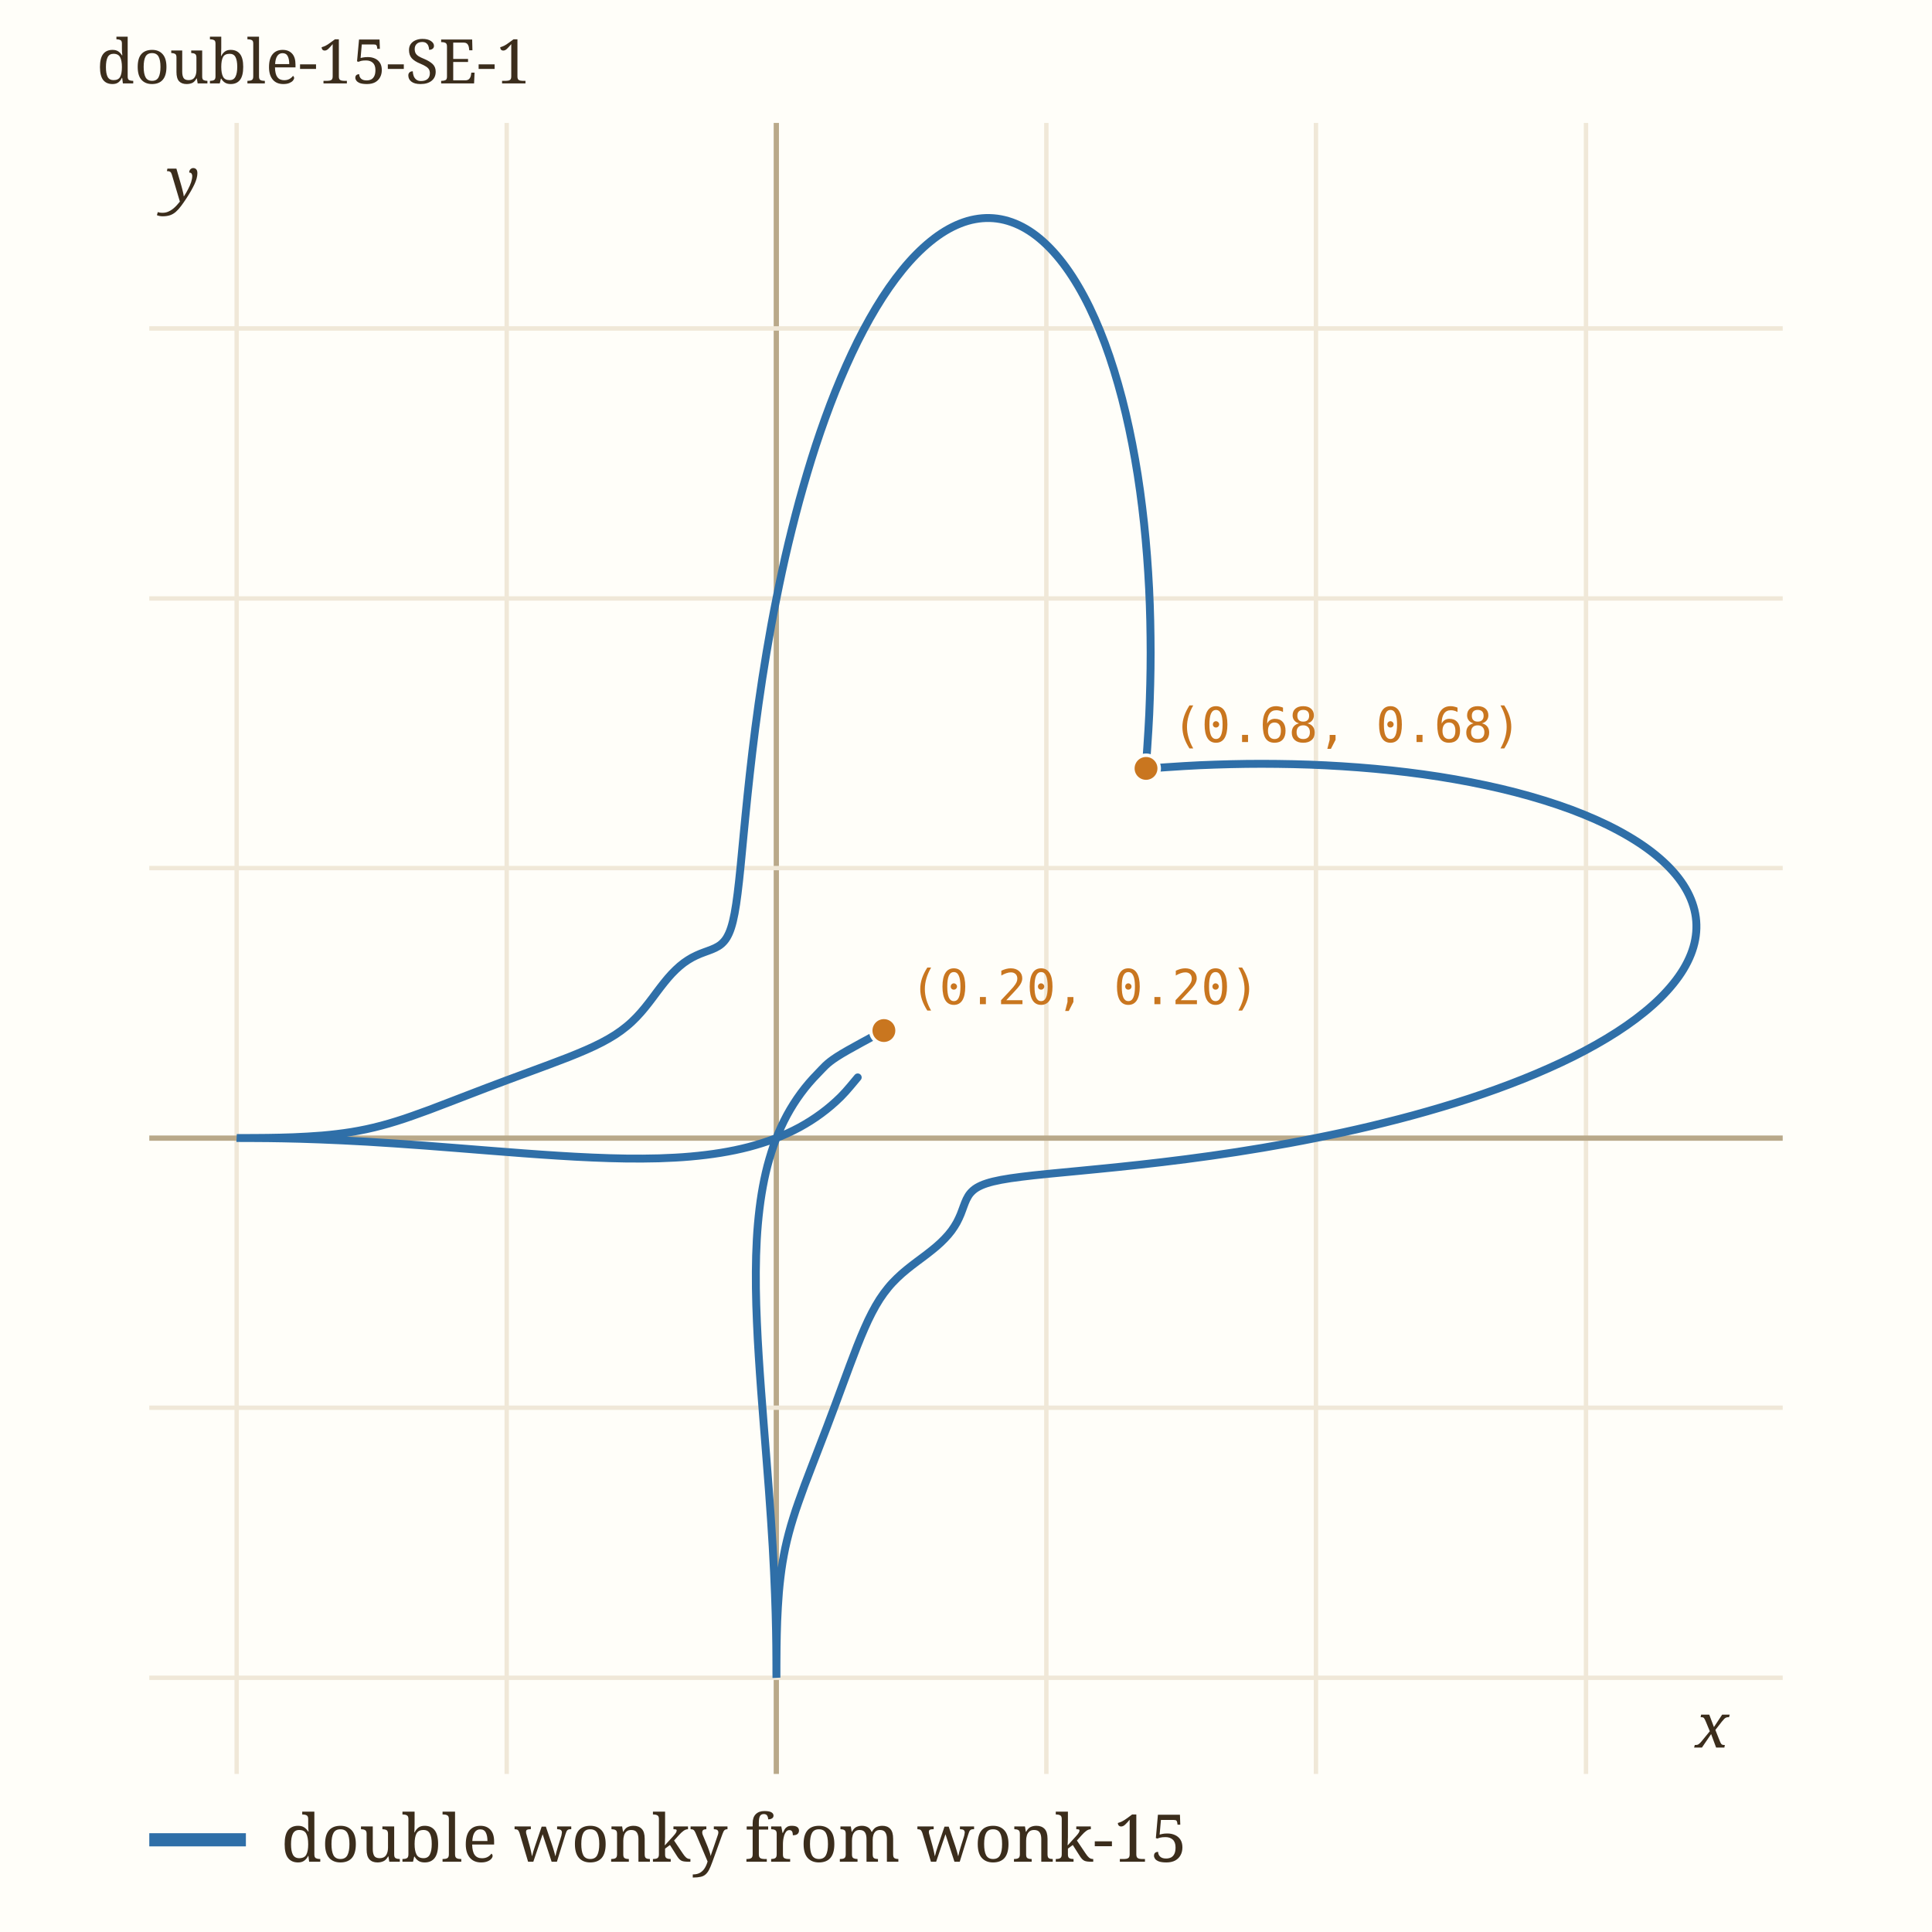
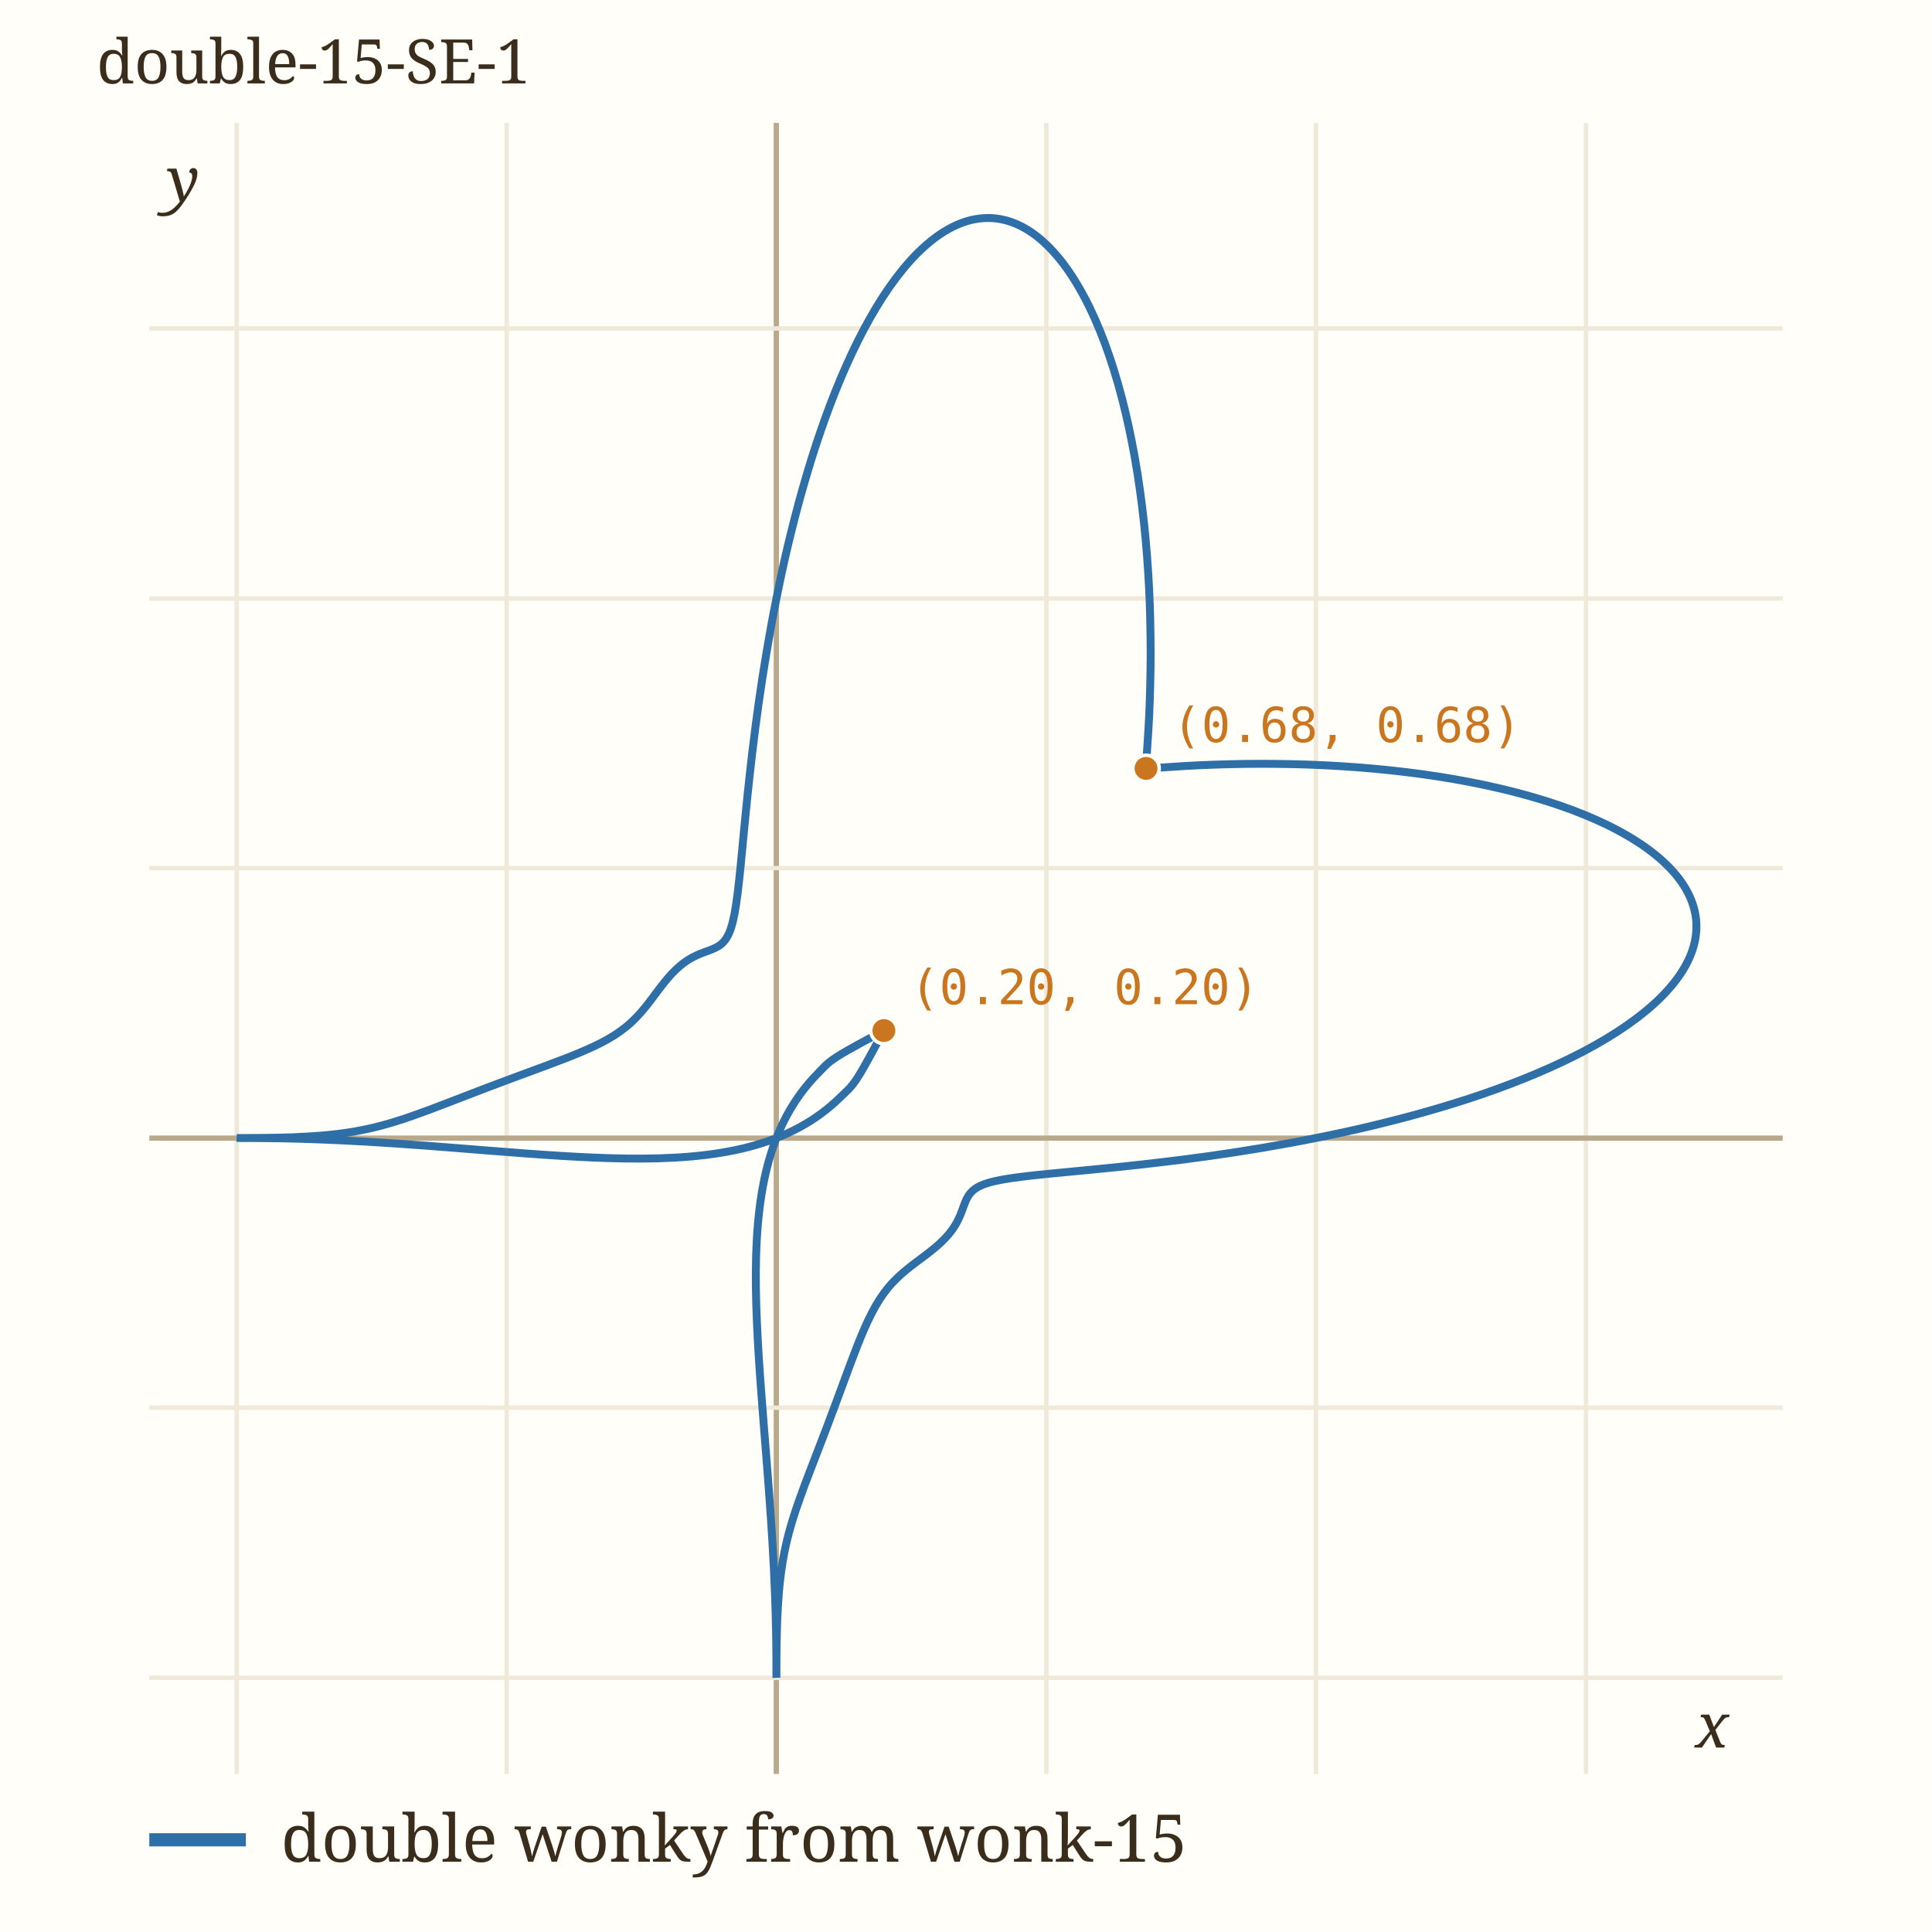
<svg xmlns="http://www.w3.org/2000/svg" viewBox="0 0 440 440" width="440" height="440" role="img" aria-label="double-15-SE-1" data-panel="double-15-SE-1">
  <rect x="0" y="0" width="440" height="440" fill="#fffef9" />
  <clipPath id="clip-double-15-SE-1">
    <rect x="34" y="28" width="372" height="376" />
  </clipPath>
  <g clip-path="url(#clip-double-15-SE-1)">
    <line x1="53.9" x2="53.9" y1="28" y2="404" stroke="#f0e8d8" stroke-width="1" />
    <text x="53.9" y="418.0" font-family="ui-monospace, Menlo, monospace" font-size="11" fill="#9c8a6a" text-anchor="middle">-1</text>
    <line x1="115.4" x2="115.4" y1="28" y2="404" stroke="#f0e8d8" stroke-width="1" />
    <text x="115.4" y="418.0" font-family="ui-monospace, Menlo, monospace" font-size="11" fill="#9c8a6a" text-anchor="middle">-0.5</text>
    <line x1="176.8" x2="176.8" y1="28" y2="404" stroke="#b9a98a" stroke-width="1.2" />
    <line x1="238.3" x2="238.3" y1="28" y2="404" stroke="#f0e8d8" stroke-width="1" />
    <text x="238.3" y="418.0" font-family="ui-monospace, Menlo, monospace" font-size="11" fill="#9c8a6a" text-anchor="middle">0.5</text>
    <line x1="299.7" x2="299.7" y1="28" y2="404" stroke="#f0e8d8" stroke-width="1" />
    <text x="299.7" y="418.0" font-family="ui-monospace, Menlo, monospace" font-size="11" fill="#9c8a6a" text-anchor="middle">1</text>
    <line x1="361.2" x2="361.2" y1="28" y2="404" stroke="#f0e8d8" stroke-width="1" />
    <text x="361.2" y="418.0" font-family="ui-monospace, Menlo, monospace" font-size="11" fill="#9c8a6a" text-anchor="middle">1.5</text>
    <line x1="34" x2="406" y1="382.1" y2="382.1" stroke="#f0e8d8" stroke-width="1" />
    <text x="28.0" y="386.1" font-family="ui-monospace, Menlo, monospace" font-size="11" fill="#9c8a6a" text-anchor="end">-1</text>
    <line x1="34" x2="406" y1="320.6" y2="320.6" stroke="#f0e8d8" stroke-width="1" />
    <text x="28.0" y="324.6" font-family="ui-monospace, Menlo, monospace" font-size="11" fill="#9c8a6a" text-anchor="end">-0.5</text>
    <line x1="34" x2="406" y1="259.2" y2="259.2" stroke="#b9a98a" stroke-width="1.2" />
    <line x1="34" x2="406" y1="197.7" y2="197.7" stroke="#f0e8d8" stroke-width="1" />
    <text x="28.0" y="201.7" font-family="ui-monospace, Menlo, monospace" font-size="11" fill="#9c8a6a" text-anchor="end">0.5</text>
    <line x1="34" x2="406" y1="136.3" y2="136.3" stroke="#f0e8d8" stroke-width="1" />
    <text x="28.0" y="140.3" font-family="ui-monospace, Menlo, monospace" font-size="11" fill="#9c8a6a" text-anchor="end">1</text>
    <line x1="34" x2="406" y1="74.8" y2="74.8" stroke="#f0e8d8" stroke-width="1" />
    <text x="28.0" y="78.8" font-family="ui-monospace, Menlo, monospace" font-size="11" fill="#9c8a6a" text-anchor="end">1.5</text>
-     <path d="M201.30,234.70 C199.52,235.70 193.14,239.02 190.63,240.66 C188.11,242.29 187.57,243.14 186.20,244.53 C184.83,245.92 183.55,247.41 182.39,248.99 C181.23,250.56 180.17,252.24 179.22,253.99 C178.28,255.74 177.44,257.58 176.70,259.49 C175.96,261.41 175.34,263.41 174.79,265.47 C174.25,267.54 173.81,269.69 173.45,271.90 C173.09,274.11 172.82,276.39 172.61,278.73 C172.40,281.07 172.28,283.47 172.20,285.92 C172.13,288.36 172.12,290.86 172.15,293.39 C172.18,295.92 172.27,298.50 172.38,301.08 C172.48,303.67 172.64,306.29 172.80,308.90 C172.96,311.51 173.15,314.14 173.34,316.73 C173.53,319.33 173.74,321.93 173.94,324.48 C174.14,327.02 174.35,329.55 174.54,332.01 C174.73,334.47 174.92,336.89 175.10,339.23 C175.27,341.56 175.43,343.84 175.58,346.02 C175.73,348.20 175.86,350.31 175.98,352.31 C176.09,354.32 176.19,356.23 176.28,358.04 C176.37,359.85 176.44,361.55 176.50,363.15 C176.56,364.76 176.61,366.25 176.65,367.64 C176.69,369.03 176.72,370.32 176.74,371.50 C176.76,372.69 176.78,373.76 176.79,374.74 C176.80,375.72 176.81,376.60 176.81,377.38 C176.82,378.16 176.82,378.85 176.82,379.43 C176.82,380.02 176.82,380.50 176.82,380.90 C176.83,381.29 176.82,381.58 176.83,381.78 C176.83,381.97 176.83,382.07 176.83,382.07 C176.83,382.07 176.82,381.97 176.83,381.78 C176.83,381.58 176.82,381.29 176.83,380.90 C176.83,380.51 176.83,380.03 176.83,379.46 C176.83,378.89 176.83,378.23 176.84,377.50 C176.84,376.77 176.85,375.95 176.86,375.08 C176.87,374.22 176.89,373.27 176.91,372.29 C176.94,371.32 176.96,370.28 177.00,369.22 C177.04,368.17 177.09,367.07 177.16,365.97 C177.22,364.87 177.30,363.74 177.39,362.62 C177.49,361.50 177.60,360.37 177.74,359.25 C177.87,358.13 178.03,357.00 178.21,355.88 C178.40,354.77 178.60,353.65 178.84,352.53 C179.08,351.41 179.35,350.30 179.65,349.16 C179.95,348.03 180.28,346.89 180.65,345.71 C181.01,344.54 181.41,343.35 181.85,342.11 C182.28,340.87 182.74,339.60 183.23,338.28 C183.72,336.97 184.25,335.60 184.79,334.19 C185.33,332.78 185.90,331.32 186.47,329.82 C187.05,328.33 187.64,326.77 188.24,325.21 C188.83,323.65 189.43,322.04 190.03,320.45 C190.62,318.86 191.22,317.24 191.80,315.66 C192.39,314.09 192.96,312.50 193.53,310.99 C194.10,309.48 194.66,307.98 195.21,306.58 C195.77,305.17 196.32,303.82 196.88,302.55 C197.43,301.28 197.99,300.09 198.57,298.98 C199.14,297.88 199.73,296.85 200.34,295.90 C200.95,294.96 201.59,294.09 202.25,293.29 C202.91,292.48 203.60,291.75 204.32,291.06 C205.03,290.36 205.78,289.73 206.53,289.11 C207.28,288.49 208.06,287.91 208.82,287.33 C209.59,286.75 210.37,286.19 211.10,285.62 C211.84,285.04 212.58,284.47 213.25,283.89 C213.93,283.30 214.58,282.71 215.15,282.10 C215.73,281.50 216.26,280.88 216.72,280.26 C217.18,279.64 217.57,279.00 217.92,278.38 C218.26,277.76 218.53,277.13 218.79,276.52 C219.04,275.92 219.23,275.32 219.45,274.75 C219.67,274.19 219.85,273.64 220.11,273.13 C220.37,272.63 220.62,272.15 221.01,271.71 C221.40,271.27 221.83,270.87 222.44,270.50 C223.05,270.14 223.75,269.81 224.68,269.51 C225.60,269.21 226.67,268.95 227.99,268.70 C229.31,268.45 230.81,268.23 232.57,268.01 C234.33,267.78 236.32,267.58 238.55,267.35 C240.78,267.12 243.26,266.90 245.96,266.64 C248.66,266.37 251.61,266.10 254.74,265.77 C257.88,265.44 261.25,265.08 264.75,264.66 C268.26,264.24 271.98,263.77 275.78,263.23 C279.57,262.69 283.55,262.09 287.54,261.41 C291.53,260.74 295.60,260.00 299.72,259.17 C303.84,258.35 308.03,257.45 312.26,256.44 C316.48,255.42 320.81,254.32 325.05,253.10 C329.29,251.89 333.59,250.57 337.72,249.14 C341.85,247.71 345.96,246.17 349.82,244.53 C353.69,242.89 357.46,241.14 360.90,239.31 C364.34,237.48 367.61,235.53 370.48,233.53 C373.35,231.53 375.96,229.42 378.11,227.29 C380.27,225.15 382.08,222.93 383.41,220.72 C384.74,218.50 385.66,216.22 386.07,213.97 C386.49,211.73 386.44,209.46 385.90,207.25 C385.36,205.04 384.33,202.84 382.84,200.74 C381.35,198.64 379.35,196.57 376.96,194.64 C374.57,192.70 371.69,190.84 368.49,189.13 C365.29,187.41 361.64,185.81 357.77,184.36 C353.89,182.92 349.63,181.61 345.23,180.46 C340.84,179.32 336.14,178.32 331.40,177.49 C326.66,176.65 321.70,175.98 316.79,175.45 C311.88,174.92 306.85,174.55 301.94,174.30 C297.02,174.05 292.08,173.96 287.31,173.95 C282.54,173.95 277.83,174.08 273.31,174.27 C268.80,174.47 262.31,174.97 260.25,175.10 C258.19,175.23 260.85,174.94 260.96,175.04 C261.06,175.15 260.77,177.81 260.90,175.75 C261.03,173.69 261.53,167.20 261.73,162.69 C261.92,158.17 262.05,153.46 262.05,148.69 C262.04,143.92 261.95,138.98 261.70,134.06 C261.45,129.15 261.08,124.12 260.55,119.21 C260.02,114.30 259.35,109.34 258.51,104.60 C257.68,99.86 256.68,95.16 255.54,90.77 C254.39,86.37 253.08,82.11 251.64,78.23 C250.19,74.36 248.59,70.71 246.87,67.51 C245.16,64.31 243.30,61.43 241.36,59.04 C239.43,56.65 237.36,54.65 235.26,53.16 C233.16,51.67 230.96,50.64 228.75,50.10 C226.54,49.56 224.27,49.51 222.03,49.93 C219.78,50.34 217.50,51.26 215.28,52.59 C213.07,53.92 210.85,55.73 208.71,57.89 C206.58,60.04 204.47,62.65 202.47,65.52 C200.47,68.39 198.52,71.66 196.69,75.10 C194.86,78.54 193.11,82.31 191.47,86.18 C189.83,90.04 188.29,94.15 186.86,98.28 C185.43,102.41 184.11,106.71 182.90,110.95 C181.68,115.19 180.58,119.52 179.56,123.74 C178.55,127.97 177.65,132.16 176.83,136.28 C176.00,140.40 175.26,144.47 174.59,148.46 C173.91,152.45 173.31,156.43 172.77,160.22 C172.23,164.02 171.76,167.74 171.34,171.25 C170.92,174.75 170.56,178.12 170.23,181.26 C169.90,184.39 169.63,187.34 169.36,190.04 C169.10,192.74 168.88,195.22 168.65,197.45 C168.42,199.68 168.22,201.67 167.99,203.43 C167.77,205.19 167.55,206.69 167.30,208.01 C167.05,209.33 166.79,210.40 166.49,211.32 C166.19,212.25 165.86,212.95 165.50,213.56 C165.13,214.17 164.73,214.60 164.29,214.99 C163.85,215.38 163.37,215.63 162.87,215.89 C162.36,216.15 161.81,216.33 161.25,216.55 C160.68,216.77 160.08,216.96 159.48,217.21 C158.87,217.47 158.24,217.74 157.62,218.08 C157.00,218.43 156.36,218.82 155.74,219.28 C155.12,219.74 154.50,220.27 153.90,220.85 C153.29,221.42 152.70,222.07 152.11,222.75 C151.53,223.42 150.96,224.16 150.38,224.90 C149.81,225.63 149.25,226.41 148.67,227.18 C148.09,227.94 147.51,228.72 146.89,229.47 C146.27,230.22 145.64,230.97 144.94,231.68 C144.25,232.40 143.52,233.09 142.71,233.75 C141.91,234.41 141.04,235.05 140.10,235.66 C139.15,236.27 138.12,236.86 137.02,237.43 C135.91,238.01 134.72,238.57 133.45,239.12 C132.18,239.68 130.83,240.23 129.42,240.79 C128.02,241.34 126.52,241.90 125.01,242.47 C123.50,243.04 121.91,243.61 120.34,244.20 C118.76,244.78 117.14,245.38 115.55,245.97 C113.96,246.57 112.35,247.17 110.79,247.76 C109.23,248.36 107.67,248.95 106.18,249.53 C104.68,250.10 103.22,250.67 101.81,251.21 C100.40,251.75 99.03,252.28 97.72,252.77 C96.40,253.26 95.13,253.72 93.89,254.15 C92.65,254.59 91.46,254.99 90.29,255.35 C89.11,255.72 87.97,256.05 86.84,256.35 C85.70,256.65 84.59,256.92 83.47,257.16 C82.35,257.40 81.23,257.60 80.12,257.79 C79.00,257.97 77.87,258.13 76.75,258.26 C75.63,258.40 74.50,258.51 73.38,258.61 C72.26,258.70 71.13,258.78 70.03,258.84 C68.93,258.91 67.83,258.96 66.78,259.00 C65.72,259.04 64.68,259.06 63.71,259.09 C62.73,259.11 61.78,259.13 60.92,259.14 C60.05,259.15 59.23,259.16 58.50,259.16 C57.77,259.17 57.11,259.17 56.54,259.17 C55.97,259.17 55.49,259.17 55.10,259.17 C54.71,259.18 54.42,259.17 54.22,259.17 C54.03,259.18 53.93,259.17 53.93,259.17 C53.93,259.17 54.03,259.17 54.22,259.17 C54.42,259.18 54.71,259.17 55.10,259.18 C55.50,259.18 55.98,259.18 56.57,259.18 C57.15,259.18 57.84,259.18 58.62,259.19 C59.40,259.19 60.28,259.20 61.26,259.21 C62.24,259.22 63.31,259.24 64.50,259.26 C65.68,259.28 66.97,259.31 68.36,259.35 C69.75,259.39 71.24,259.44 72.85,259.50 C74.45,259.56 76.15,259.63 77.96,259.72 C79.77,259.81 81.68,259.91 83.69,260.02 C85.69,260.14 87.80,260.27 89.98,260.42 C92.16,260.57 94.44,260.73 96.77,260.90 C99.11,261.08 101.53,261.27 103.99,261.46 C106.45,261.65 108.98,261.86 111.52,262.06 C114.07,262.26 116.67,262.47 119.27,262.66 C121.86,262.85 124.49,263.04 127.10,263.20 C129.71,263.36 132.33,263.52 134.92,263.62 C137.50,263.73 140.08,263.82 142.61,263.85 C145.14,263.88 147.64,263.87 150.08,263.80 C152.53,263.72 154.93,263.60 157.27,263.39 C159.61,263.18 161.89,262.91 164.10,262.55 C166.31,262.19 168.46,261.75 170.53,261.21 C172.59,260.66 174.59,260.04 176.51,259.30 C178.42,258.56 180.26,257.72 182.01,256.78 C183.76,255.83 185.44,254.77 187.01,253.61 C188.59,252.45 190.08,251.17 191.47,249.80 C192.86,248.43 194.70,246.11 195.34,245.37" fill="none" stroke="#2f6fa8" stroke-width="1.8" stroke-linecap="round" data-path="double-15-SE-1" />
+     <path d="M201.30,234.70 C199.52,235.70 193.14,239.02 190.63,240.66 C188.11,242.29 187.57,243.14 186.20,244.53 C184.83,245.92 183.55,247.41 182.39,248.99 C181.23,250.56 180.17,252.24 179.22,253.99 C178.28,255.74 177.44,257.58 176.70,259.49 C175.96,261.41 175.34,263.41 174.79,265.47 C174.25,267.54 173.81,269.69 173.45,271.90 C173.09,274.11 172.82,276.39 172.61,278.73 C172.40,281.07 172.28,283.47 172.20,285.92 C172.13,288.36 172.12,290.86 172.15,293.39 C172.18,295.92 172.27,298.50 172.38,301.08 C172.48,303.67 172.64,306.29 172.80,308.90 C172.96,311.51 173.15,314.14 173.34,316.73 C173.53,319.33 173.74,321.93 173.94,324.48 C174.14,327.02 174.35,329.55 174.54,332.01 C174.73,334.47 174.92,336.89 175.10,339.23 C175.27,341.56 175.43,343.84 175.58,346.02 C175.73,348.20 175.86,350.31 175.98,352.31 C176.09,354.32 176.19,356.23 176.28,358.04 C176.37,359.85 176.44,361.55 176.50,363.15 C176.56,364.76 176.61,366.25 176.65,367.64 C176.69,369.03 176.72,370.32 176.74,371.50 C176.76,372.69 176.78,373.76 176.79,374.74 C176.80,375.72 176.81,376.60 176.81,377.38 C176.82,378.16 176.82,378.85 176.82,379.43 C176.82,380.02 176.82,380.50 176.82,380.90 C176.83,381.29 176.82,381.58 176.83,381.78 C176.83,381.97 176.83,382.07 176.83,382.07 C176.83,382.07 176.82,381.97 176.83,381.78 C176.83,381.58 176.82,381.29 176.83,380.90 C176.83,380.51 176.83,380.03 176.83,379.46 C176.83,378.89 176.83,378.23 176.84,377.50 C176.84,376.77 176.85,375.95 176.86,375.08 C176.87,374.22 176.89,373.27 176.91,372.29 C176.94,371.32 176.96,370.28 177.00,369.22 C177.04,368.17 177.09,367.07 177.16,365.97 C177.22,364.87 177.30,363.74 177.39,362.62 C177.49,361.50 177.60,360.37 177.74,359.25 C177.87,358.13 178.03,357.00 178.21,355.88 C178.40,354.77 178.60,353.65 178.84,352.53 C179.08,351.41 179.35,350.30 179.65,349.16 C179.95,348.03 180.28,346.89 180.65,345.71 C181.01,344.54 181.41,343.35 181.85,342.11 C182.28,340.87 182.74,339.60 183.23,338.28 C183.72,336.97 184.25,335.60 184.79,334.19 C185.33,332.78 185.90,331.32 186.47,329.82 C187.05,328.33 187.64,326.77 188.24,325.21 C188.83,323.65 189.43,322.04 190.03,320.45 C190.62,318.86 191.22,317.24 191.80,315.66 C192.39,314.09 192.96,312.50 193.53,310.99 C194.10,309.48 194.66,307.98 195.21,306.58 C195.77,305.17 196.32,303.82 196.88,302.55 C197.43,301.28 197.99,300.09 198.57,298.98 C199.14,297.88 199.73,296.85 200.34,295.90 C200.95,294.96 201.59,294.09 202.25,293.29 C202.91,292.48 203.60,291.75 204.32,291.06 C205.03,290.36 205.78,289.73 206.53,289.11 C207.28,288.49 208.06,287.91 208.82,287.33 C209.59,286.75 210.37,286.19 211.10,285.62 C211.84,285.04 212.58,284.47 213.25,283.89 C213.93,283.30 214.58,282.71 215.15,282.10 C215.73,281.50 216.26,280.88 216.72,280.26 C217.18,279.64 217.57,279.00 217.92,278.38 C218.26,277.76 218.53,277.13 218.79,276.52 C219.04,275.92 219.23,275.32 219.45,274.75 C219.67,274.19 219.85,273.64 220.11,273.13 C220.37,272.63 220.62,272.15 221.01,271.71 C221.40,271.27 221.83,270.87 222.44,270.50 C223.05,270.14 223.75,269.81 224.68,269.51 C225.60,269.21 226.67,268.95 227.99,268.70 C229.31,268.45 230.81,268.23 232.57,268.01 C234.33,267.78 236.32,267.58 238.55,267.35 C240.78,267.12 243.26,266.90 245.96,266.64 C248.66,266.37 251.61,266.10 254.74,265.77 C257.88,265.44 261.25,265.08 264.75,264.66 C268.26,264.24 271.98,263.77 275.78,263.23 C279.57,262.69 283.55,262.09 287.54,261.41 C291.53,260.74 295.60,260.00 299.72,259.17 C303.84,258.35 308.03,257.45 312.26,256.44 C316.48,255.42 320.81,254.32 325.05,253.10 C329.29,251.89 333.59,250.57 337.72,249.14 C341.85,247.71 345.96,246.17 349.82,244.53 C353.69,242.89 357.46,241.14 360.90,239.31 C364.34,237.48 367.61,235.53 370.48,233.53 C373.35,231.53 375.96,229.42 378.11,227.29 C380.27,225.15 382.08,222.93 383.41,220.72 C384.74,218.50 385.66,216.22 386.07,213.97 C386.49,211.73 386.44,209.46 385.90,207.25 C385.36,205.04 384.33,202.84 382.84,200.74 C381.35,198.64 379.35,196.57 376.96,194.64 C374.57,192.70 371.69,190.84 368.49,189.13 C365.29,187.41 361.64,185.81 357.77,184.36 C353.89,182.92 349.63,181.61 345.23,180.46 C340.84,179.32 336.14,178.32 331.40,177.49 C326.66,176.65 321.70,175.98 316.79,175.45 C311.88,174.92 306.85,174.55 301.94,174.30 C297.02,174.05 292.08,173.96 287.31,173.95 C282.54,173.95 277.83,174.08 273.31,174.27 C268.80,174.47 262.31,174.97 260.25,175.10 C258.19,175.23 260.85,174.94 260.96,175.04 C261.06,175.15 260.77,177.81 260.90,175.75 C261.03,173.69 261.53,167.20 261.73,162.69 C261.92,158.17 262.05,153.46 262.05,148.69 C262.04,143.92 261.95,138.98 261.70,134.06 C261.45,129.15 261.08,124.12 260.55,119.21 C260.02,114.30 259.35,109.34 258.51,104.60 C257.68,99.86 256.68,95.16 255.54,90.77 C254.39,86.37 253.08,82.11 251.64,78.23 C250.19,74.36 248.59,70.71 246.87,67.51 C245.16,64.31 243.30,61.43 241.36,59.04 C239.43,56.65 237.36,54.65 235.26,53.16 C233.16,51.67 230.96,50.64 228.75,50.10 C226.54,49.56 224.27,49.51 222.03,49.93 C219.78,50.34 217.50,51.26 215.28,52.59 C213.07,53.92 210.85,55.73 208.71,57.89 C206.58,60.04 204.47,62.65 202.47,65.52 C200.47,68.39 198.52,71.66 196.69,75.10 C194.86,78.54 193.11,82.31 191.47,86.18 C189.83,90.04 188.29,94.15 186.86,98.28 C185.43,102.41 184.11,106.71 182.90,110.95 C181.68,115.19 180.58,119.52 179.56,123.74 C178.55,127.97 177.65,132.16 176.83,136.28 C176.00,140.40 175.26,144.47 174.59,148.46 C173.91,152.45 173.31,156.43 172.77,160.22 C172.23,164.02 171.76,167.74 171.34,171.25 C170.92,174.75 170.56,178.12 170.23,181.26 C169.90,184.39 169.63,187.34 169.36,190.04 C169.10,192.74 168.88,195.22 168.65,197.45 C168.42,199.68 168.22,201.67 167.99,203.43 C167.77,205.19 167.55,206.69 167.30,208.01 C167.05,209.33 166.79,210.40 166.49,211.32 C166.19,212.25 165.86,212.95 165.50,213.56 C165.13,214.17 164.73,214.60 164.29,214.99 C163.85,215.38 163.37,215.63 162.87,215.89 C162.36,216.15 161.81,216.33 161.25,216.55 C160.68,216.77 160.08,216.96 159.48,217.21 C158.87,217.47 158.24,217.74 157.62,218.08 C157.00,218.43 156.36,218.82 155.74,219.28 C155.12,219.74 154.50,220.27 153.90,220.85 C153.29,221.42 152.70,222.07 152.11,222.75 C151.53,223.42 150.96,224.16 150.38,224.90 C149.81,225.63 149.25,226.41 148.67,227.18 C148.09,227.94 147.51,228.72 146.89,229.47 C146.27,230.22 145.64,230.97 144.94,231.68 C144.25,232.40 143.52,233.09 142.71,233.75 C141.91,234.41 141.04,235.05 140.10,235.66 C139.15,236.27 138.12,236.86 137.02,237.43 C135.91,238.01 134.72,238.57 133.45,239.12 C132.18,239.68 130.83,240.23 129.42,240.79 C128.02,241.34 126.52,241.90 125.01,242.47 C123.50,243.04 121.91,243.61 120.34,244.20 C118.76,244.78 117.14,245.38 115.55,245.97 C113.96,246.57 112.35,247.17 110.79,247.76 C109.23,248.36 107.67,248.95 106.18,249.53 C104.68,250.10 103.22,250.67 101.81,251.21 C100.40,251.75 99.03,252.28 97.72,252.77 C96.40,253.26 95.13,253.72 93.89,254.15 C92.65,254.59 91.46,254.99 90.29,255.35 C89.11,255.72 87.97,256.05 86.84,256.35 C85.70,256.65 84.59,256.92 83.47,257.16 C82.35,257.40 81.23,257.60 80.12,257.79 C79.00,257.97 77.87,258.13 76.75,258.26 C75.63,258.40 74.50,258.51 73.38,258.61 C72.26,258.70 71.13,258.78 70.03,258.84 C68.93,258.91 67.83,258.96 66.78,259.00 C65.72,259.04 64.68,259.06 63.71,259.09 C62.73,259.11 61.78,259.13 60.92,259.14 C60.05,259.15 59.23,259.16 58.50,259.16 C57.77,259.17 57.11,259.17 56.54,259.17 C55.97,259.17 55.49,259.17 55.10,259.17 C54.71,259.18 54.42,259.17 54.22,259.17 C54.03,259.18 53.93,259.17 53.93,259.17 C53.93,259.17 54.03,259.17 54.22,259.17 C54.42,259.18 54.71,259.17 55.10,259.18 C55.50,259.18 55.98,259.18 56.57,259.18 C57.15,259.18 57.84,259.18 58.62,259.19 C59.40,259.19 60.28,259.20 61.26,259.21 C62.24,259.22 63.31,259.24 64.50,259.26 C65.68,259.28 66.97,259.31 68.36,259.35 C69.75,259.39 71.24,259.44 72.85,259.50 C74.45,259.56 76.15,259.63 77.96,259.72 C79.77,259.81 81.68,259.91 83.69,260.02 C85.69,260.14 87.80,260.27 89.98,260.42 C92.16,260.57 94.44,260.73 96.77,260.90 C99.11,261.08 101.53,261.27 103.99,261.46 C106.45,261.65 108.98,261.86 111.52,262.06 C114.07,262.26 116.67,262.47 119.27,262.66 C121.86,262.85 124.49,263.04 127.10,263.20 C129.71,263.36 132.33,263.52 134.92,263.62 C137.50,263.73 140.08,263.82 142.61,263.85 C145.14,263.88 147.64,263.87 150.08,263.80 C152.53,263.72 154.93,263.60 157.27,263.39 C159.61,263.18 161.89,262.91 164.10,262.55 C166.31,262.19 168.46,261.75 170.53,261.21 C172.59,260.66 174.59,260.04 176.51,259.30 C178.42,258.56 180.26,257.72 182.01,256.78 C183.76,255.83 185.44,254.77 187.01,253.61 C188.59,252.45 190.08,251.17 191.47,249.80 C192.86,248.43 193.71,247.89 195.34,245.37 C196.98,242.86 200.30,236.48 201.30,234.70" fill="none" stroke="#2f6fa8" stroke-width="1.8" stroke-linecap="round" data-path="double-15-SE-1" />
    <circle cx="201.3" cy="234.7" r="3" fill="#c9761f" stroke="#fffef9" stroke-width="0.8" />
    <text x="207.3" y="228.7" font-family="ui-monospace, Menlo, monospace" font-size="11" fill="#c9761f">(0.20, 0.20)</text>
    <circle cx="261.0" cy="175.0" r="3" fill="#c9761f" stroke="#fffef9" stroke-width="0.8" />
    <text x="267.0" y="169.0" font-family="ui-monospace, Menlo, monospace" font-size="11" fill="#c9761f">(0.68, 0.68)</text>
  </g>
  <text x="386.1" y="398.0" font-family="Georgia, serif" font-size="14" font-style="italic" fill="#3b2d1c">x</text>
  <text x="38.0" y="45.9" font-family="Georgia, serif" font-size="14" font-style="italic" fill="#3b2d1c">y</text>
  <text x="22" y="19" font-family="Georgia, serif" font-size="14" fill="#3b2d1c">double-15-SE-1</text>
  <line x1="34" x2="56" y1="419" y2="419" stroke="#2f6fa8" stroke-width="3" />
  <text x="64" y="424" font-family="Georgia, serif" font-size="15" fill="#3b2d1c">double wonky from wonk-15</text>
</svg>
